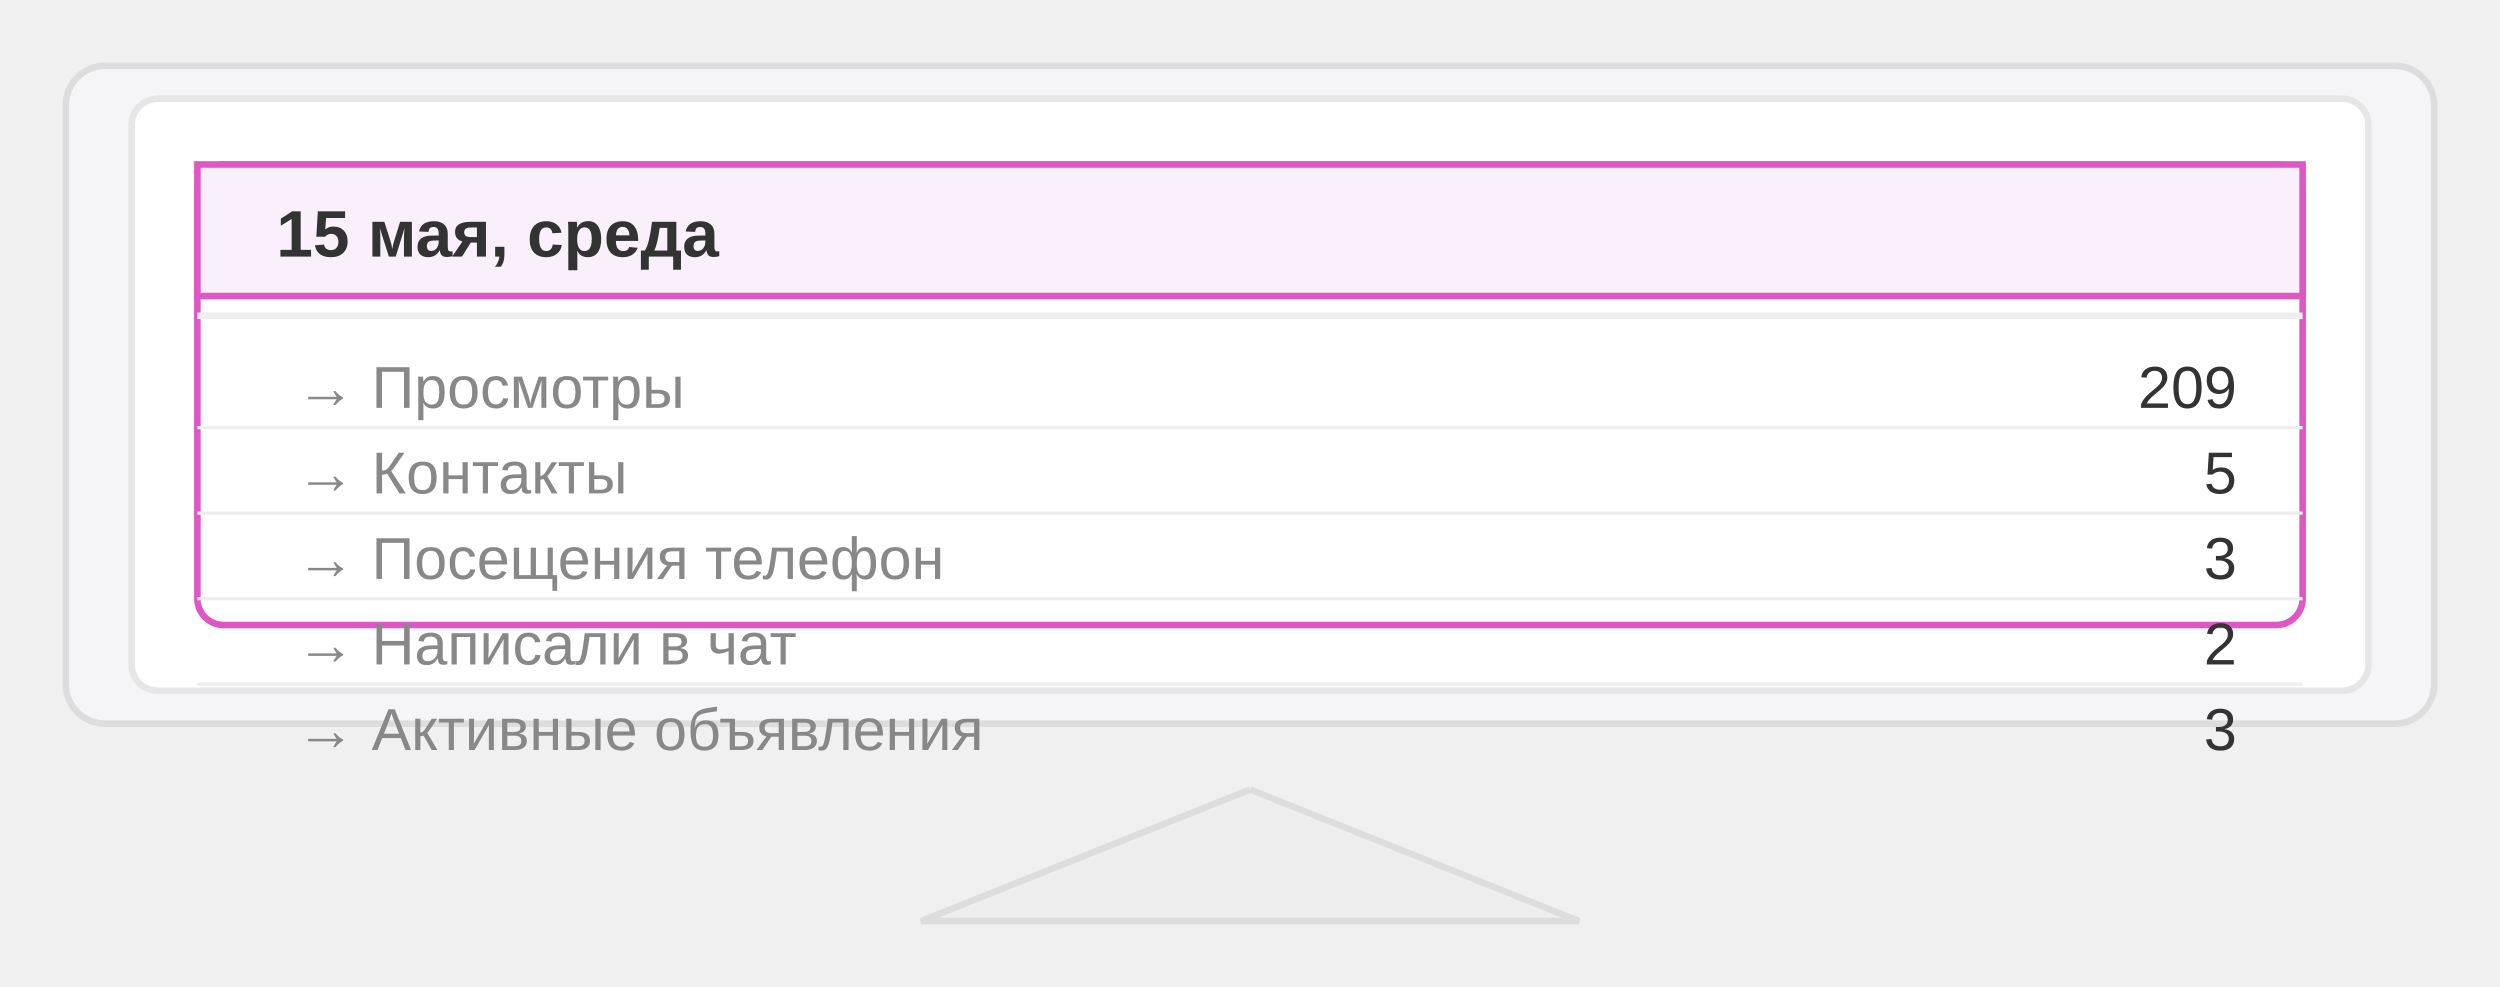
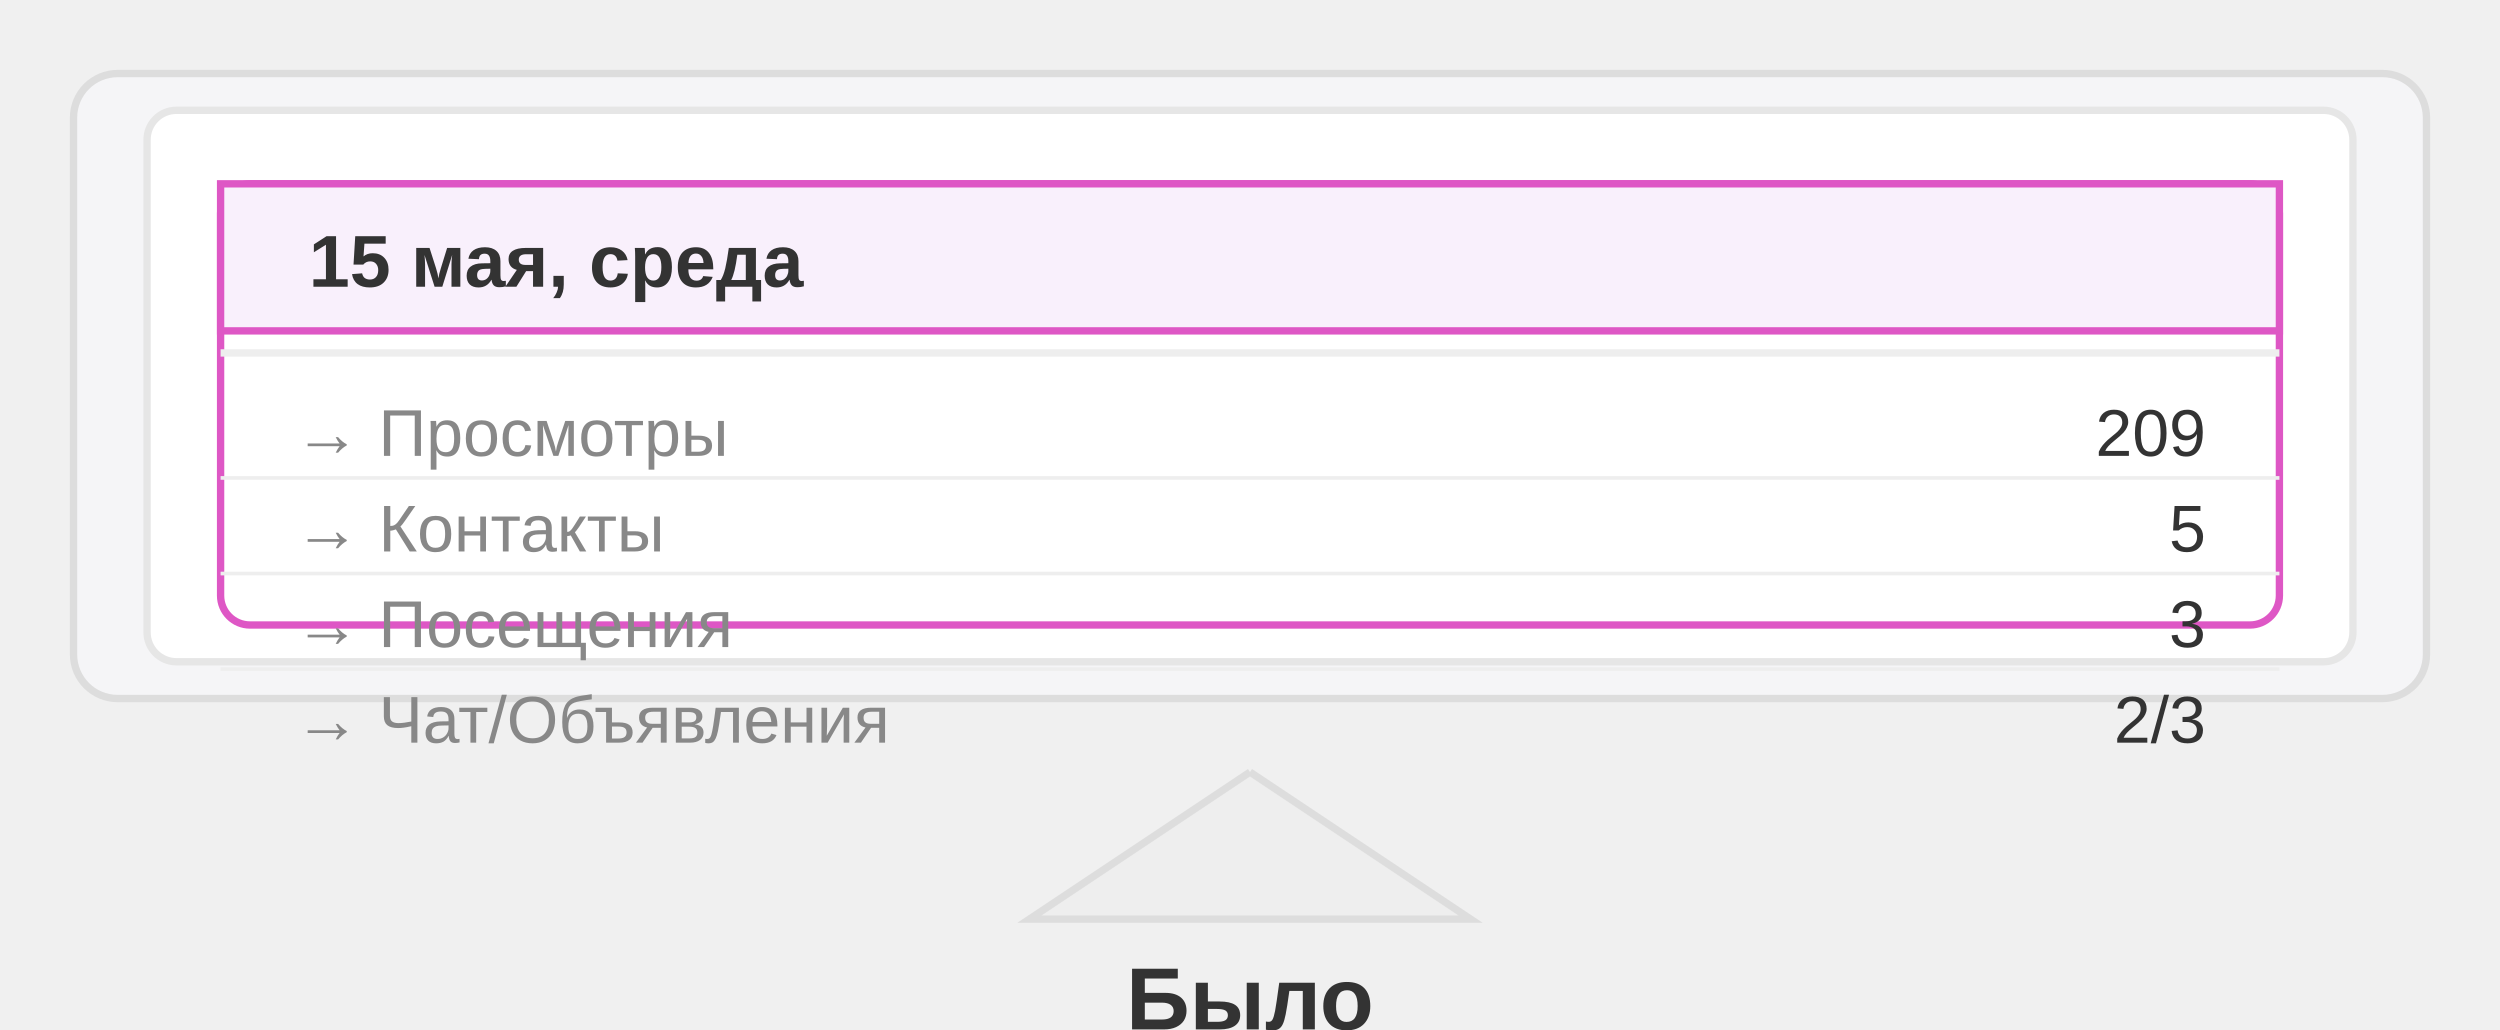
- <svg xmlns="http://www.w3.org/2000/svg" width="380" height="150" viewBox="0 0 380 150" fill="none">
-   <rect x="10" y="10" width="360" height="100" rx="6" fill="#F5F5F7" stroke="#DDDDDD" />
-   <rect x="20" y="15" width="340" height="90" rx="4" fill="white" stroke="#E6E6E6" />
-   <rect x="30" y="25" width="320" height="70" rx="4" fill="white" stroke="#DE57C5" />
-   <rect x="30" y="25" width="320" height="20" rx="4 4 0 0" fill="#F9F0FC" stroke="#DE57C5" />
+ <svg xmlns="http://www.w3.org/2000/svg" width="340" height="140" viewBox="0 0 340 140" fill="none">
+   <rect x="10" y="10" width="320" height="85" rx="6" fill="#F5F5F7" stroke="#DDDDDD" />
+   <rect x="20" y="15" width="300" height="75" rx="4" fill="white" stroke="#E6E6E6" />
+   <rect x="30" y="25" width="280" height="60" rx="4" fill="white" stroke="#DE57C5" />
+   <rect x="30" y="25" width="280" height="20" rx="4 4 0 0" fill="#F9F0FC" stroke="#DE57C5" />
  <text x="42" y="39" font-family="Arial, sans-serif" font-size="10" font-weight="bold" fill="#333333">15 мая, среда</text>
-   <line x1="30" y1="48" x2="350" y2="48" stroke="#EEEEEE" stroke-width="1" />
-   <text x="45" y="62" font-family="Arial, sans-serif" font-size="9" fill="#888888">→ Просмотры</text>
-   <text x="340" y="62" font-family="Arial, sans-serif" font-size="9" fill="#333333" text-anchor="end">209</text>
-   <line x1="30" y1="65" x2="350" y2="65" stroke="#EEEEEE" stroke-width="0.5" />
-   <text x="45" y="75" font-family="Arial, sans-serif" font-size="9" fill="#888888">→ Контакты</text>
-   <text x="340" y="75" font-family="Arial, sans-serif" font-size="9" fill="#333333" text-anchor="end">5</text>
-   <line x1="30" y1="78" x2="350" y2="78" stroke="#EEEEEE" stroke-width="0.5" />
-   <text x="45" y="88" font-family="Arial, sans-serif" font-size="9" fill="#888888">→ Посещения телефон</text>
-   <text x="340" y="88" font-family="Arial, sans-serif" font-size="9" fill="#333333" text-anchor="end">3</text>
-   <line x1="30" y1="91" x2="350" y2="91" stroke="#EEEEEE" stroke-width="0.5" />
-   <text x="45" y="101" font-family="Arial, sans-serif" font-size="9" fill="#888888">→ Написали в чат</text>
-   <text x="340" y="101" font-family="Arial, sans-serif" font-size="9" fill="#333333" text-anchor="end">2</text>
-   <line x1="30" y1="104" x2="350" y2="104" stroke="#EEEEEE" stroke-width="0.5" />
-   <text x="45" y="114" font-family="Arial, sans-serif" font-size="9" fill="#888888">→ Активные объявления</text>
-   <text x="340" y="114" font-family="Arial, sans-serif" font-size="9" fill="#333333" text-anchor="end">3</text>
-   <path d="M190 120 L140 140 L240 140 L190 120" fill="#EEEEEE" stroke="#DDDDDD" />
-   <text x="190" y="160" font-family="Arial, sans-serif" font-size="12" font-weight="bold" fill="#333333" text-anchor="middle">Было</text>
+   <line x1="30" y1="48" x2="310" y2="48" stroke="#EEEEEE" stroke-width="1" />
+   <text x="40" y="62" font-family="Arial, sans-serif" font-size="9" fill="#888888">→ Просмотры</text>
+   <text x="300" y="62" font-family="Arial, sans-serif" font-size="9" fill="#333333" text-anchor="end">209</text>
+   <line x1="30" y1="65" x2="310" y2="65" stroke="#EEEEEE" stroke-width="0.5" />
+   <text x="40" y="75" font-family="Arial, sans-serif" font-size="9" fill="#888888">→ Контакты</text>
+   <text x="300" y="75" font-family="Arial, sans-serif" font-size="9" fill="#333333" text-anchor="end">5</text>
+   <line x1="30" y1="78" x2="310" y2="78" stroke="#EEEEEE" stroke-width="0.5" />
+   <text x="40" y="88" font-family="Arial, sans-serif" font-size="9" fill="#888888">→ Посещения</text>
+   <text x="300" y="88" font-family="Arial, sans-serif" font-size="9" fill="#333333" text-anchor="end">3</text>
+   <line x1="30" y1="91" x2="310" y2="91" stroke="#EEEEEE" stroke-width="0.5" />
+   <text x="40" y="101" font-family="Arial, sans-serif" font-size="9" fill="#888888">→ Чат/Объявления</text>
+   <text x="300" y="101" font-family="Arial, sans-serif" font-size="9" fill="#333333" text-anchor="end">2/3</text>
+   <path d="M170 105 L140 125 L200 125 L170 105" fill="#EEEEEE" stroke="#DDDDDD" />
+   <text x="170" y="140" font-family="Arial, sans-serif" font-size="12" font-weight="bold" fill="#333333" text-anchor="middle">Было</text>
</svg>
